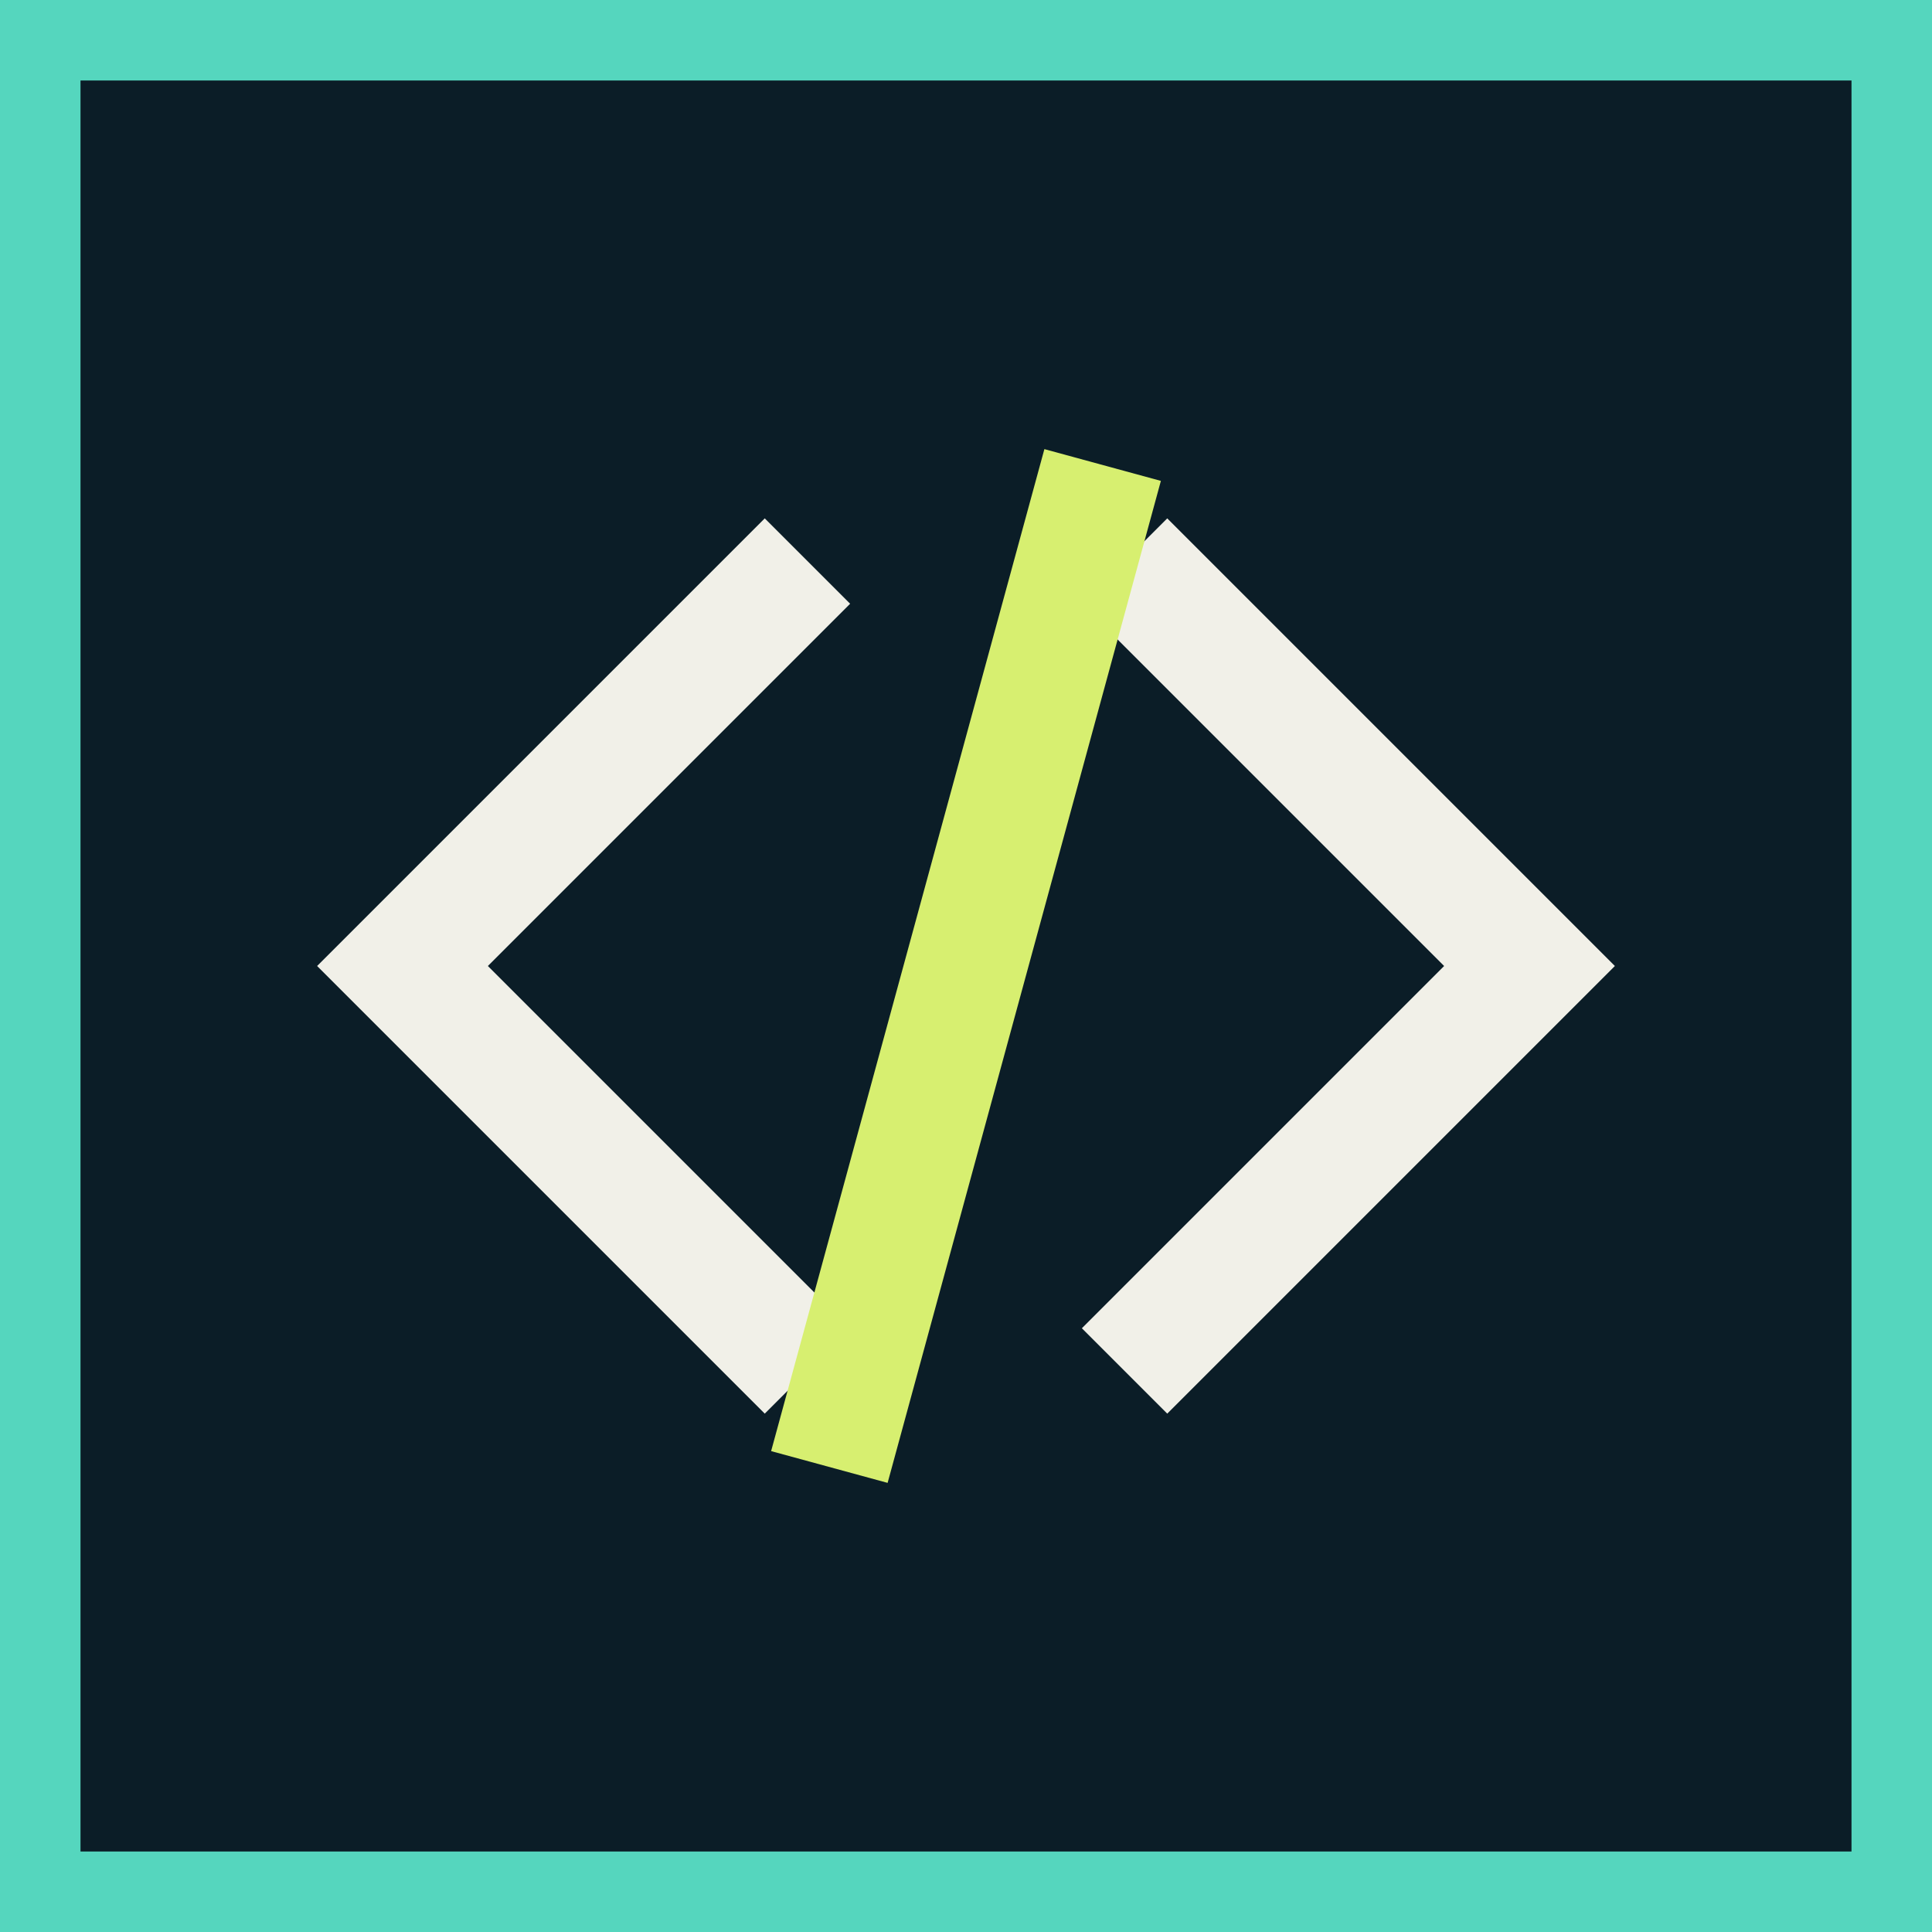
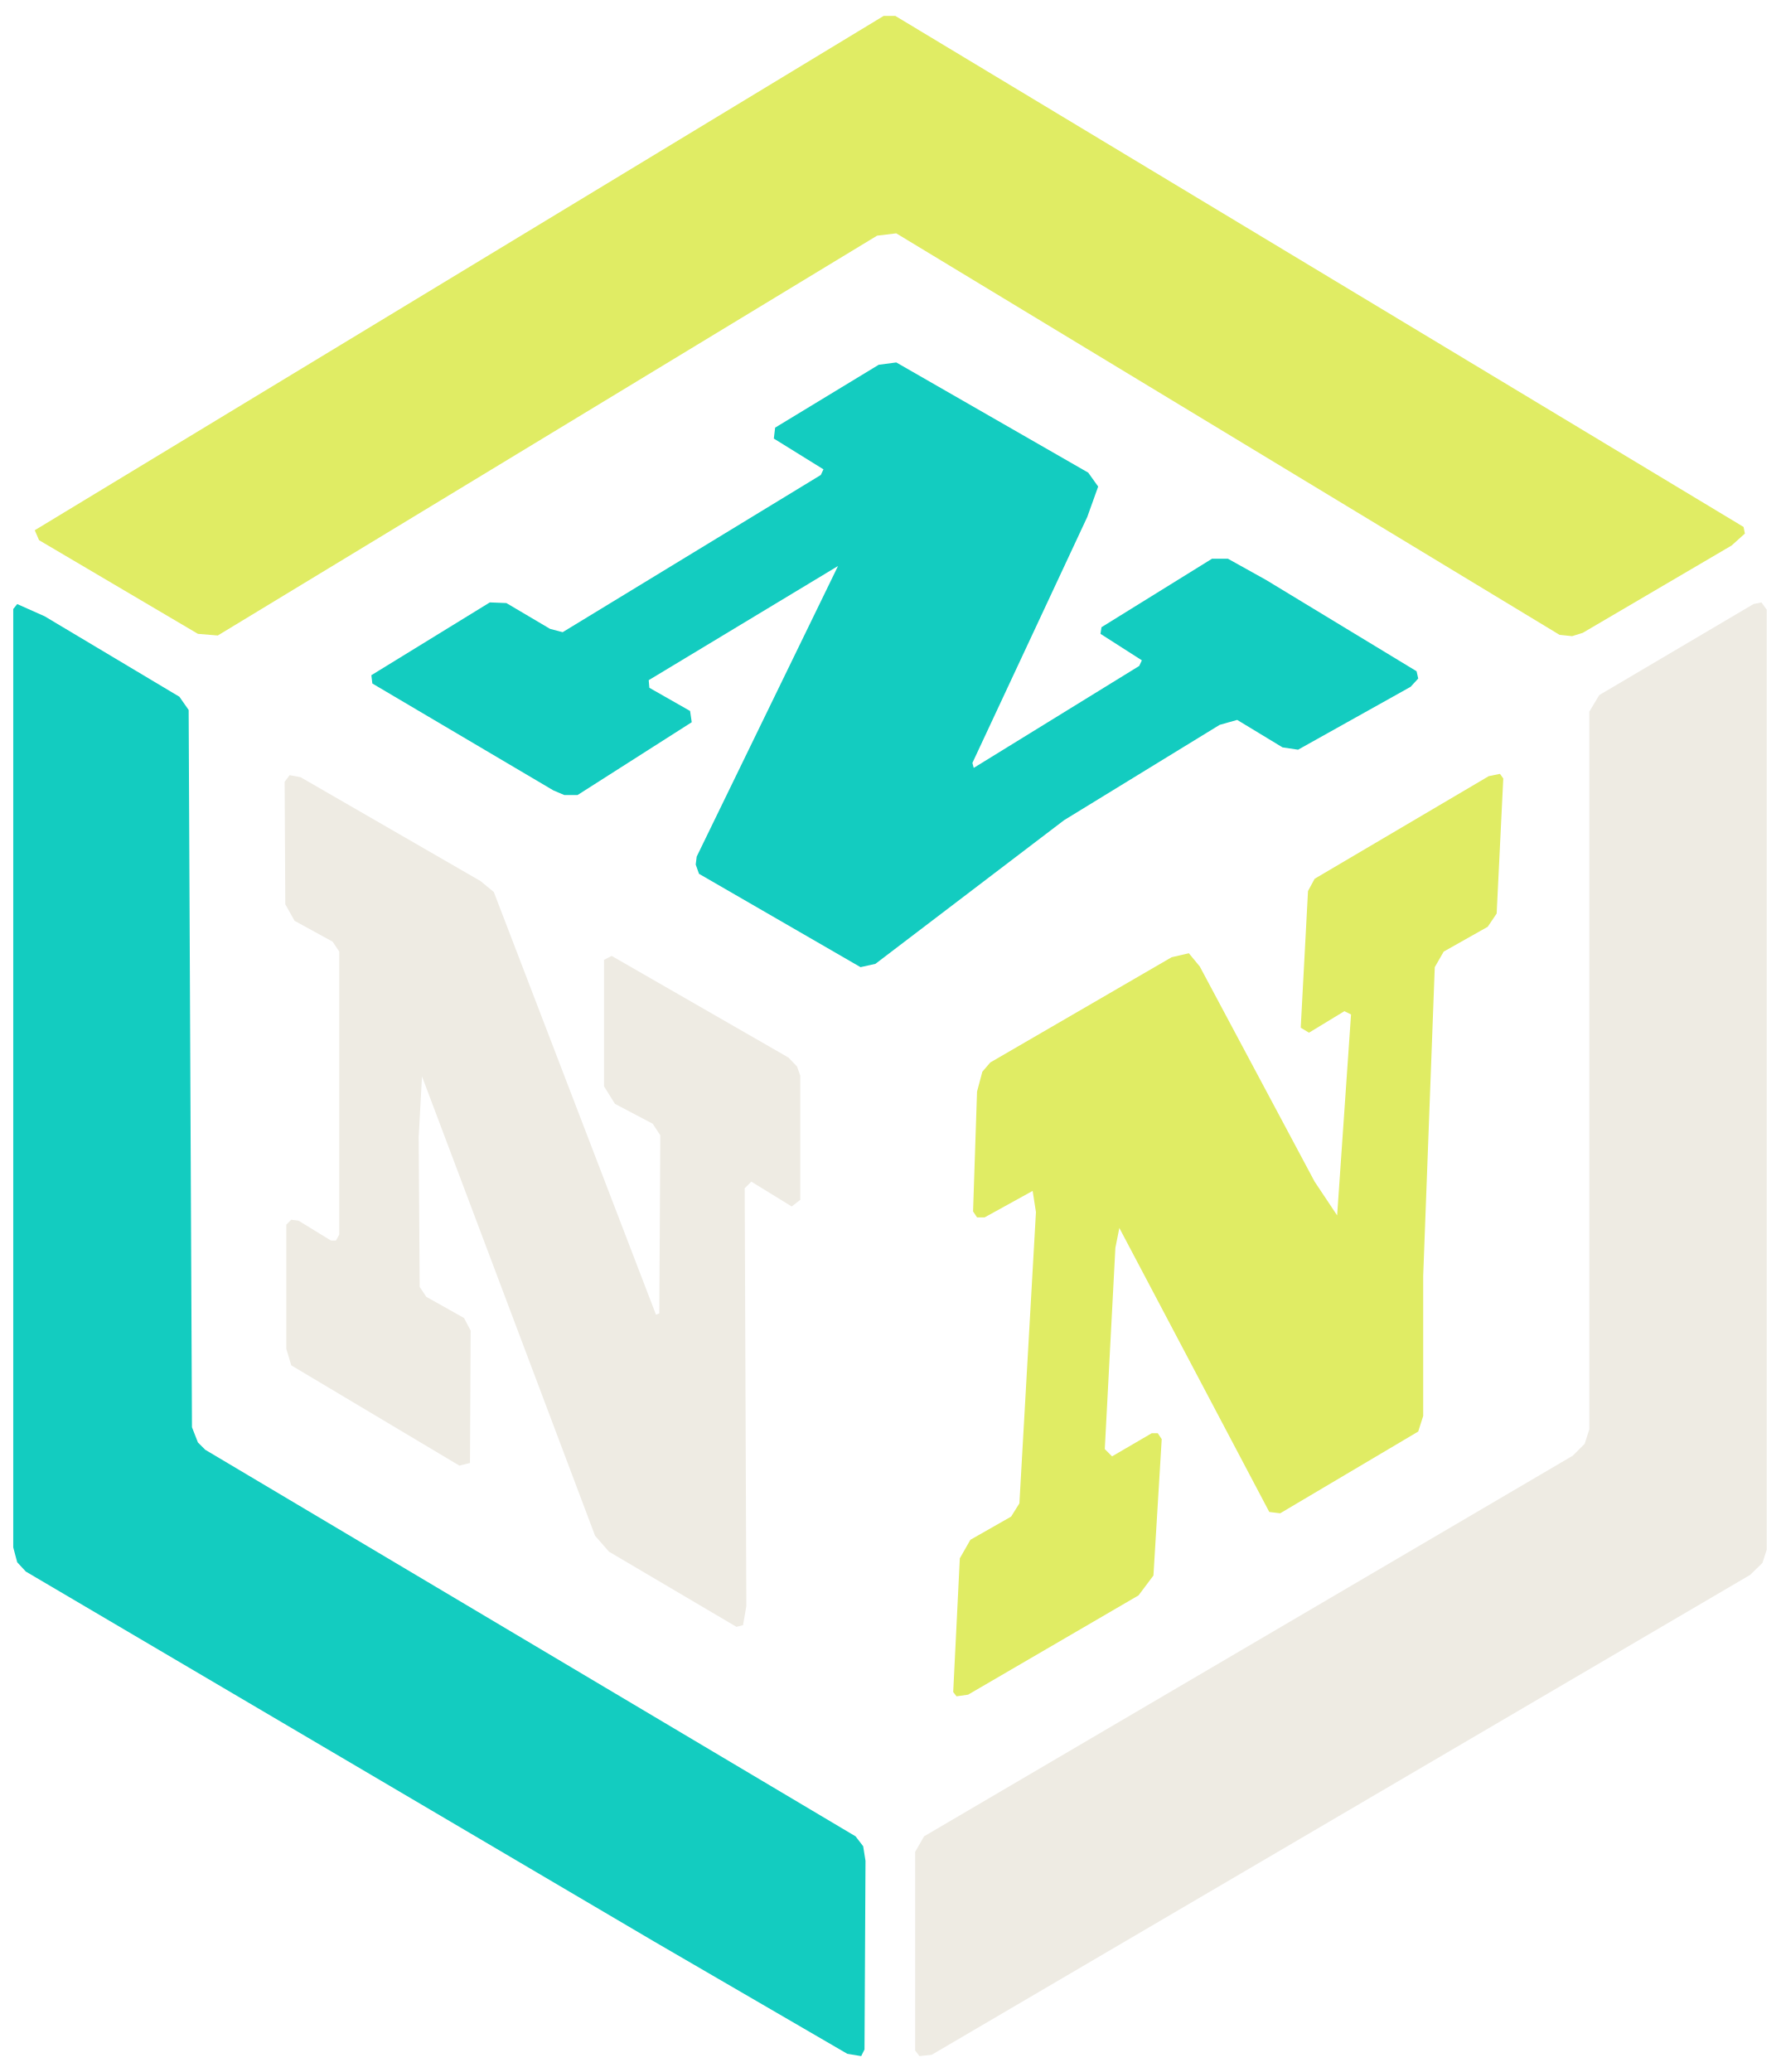
- <svg xmlns="http://www.w3.org/2000/svg" viewBox="0 0 48 48">
-   <rect x="1" y="1" width="46" height="46" fill="#0b1d27" stroke="#55d6be" stroke-width="2" />
-   <path d="m19 15-9 9 9 9m10-18 9 9-9 9" fill="none" stroke="#f1f0e8" stroke-linecap="square" stroke-width="3" />
-   <path d="m27 13-6 22" fill="none" stroke="#d7ef70" stroke-linecap="square" stroke-width="3" />
+ <svg xmlns="http://www.w3.org/2000/svg" viewBox="0 0 538 626">
+   <style>.c{fill:#13ccc0}.l{fill:#e0ec64}.w{fill:#eeebe3}@media (prefers-color-scheme:light){.c{fill:#08a79d}.l{fill:#a2b800}.w{fill:#0b1d27}}</style>
+   <path class="c" d="M5.2 182.5 4 184 4 467.5 5.2 472 7.8 474.8 197.5 586.5 256 620.5 260.2 621.2 261.2 619.2 261.5 562.2 260.8 557.8 258.5 554.8 62 438 59.8 435.8 58 431.2 57 214.5 54.2 210.5 13.5 186.2Z M112.2 204 112.5 206.5 167.2 238.8 170.5 240.2 174.5 240.2 209 218.2 208.5 214.8 196.2 207.8 196 205.5 253.2 171 210.5 258.8 210.2 261.2 211.2 264 260 292.2 264.5 291.2 321.5 247.8 368.5 219 373.8 217.5 387.5 225.8 392.2 226.5 426.2 207.5 428.5 205 428 202.8 382.5 175.2 371 168.8 366.2 168.8 332.8 189.5 332.5 191.5 345 199.5 344.2 201.2 294.2 232 293.8 230.5 328.5 156.2 331.8 147 328.8 142.8 270.8 109.5 265.5 110.2 234.2 129.2 233.8 132.5 248.8 141.8 248 143.5 170 191 166.2 190 153 182.2 148 182Z" />
+   <path class="l" d="M453.2 233.8 449.8 234.5 397.2 265.5 395.2 269.2 393 310.5 395.5 312 406.2 305.5 408.2 306.5 404 367.2 397.2 357 362.5 292 359.2 288 354 289.2 299.2 321 296.8 323.8 295.2 329.8 294 366 295.2 367.8 297.5 367.8 312 359.8 313 366.2 308 454.2 305.5 458.2 293.2 465.2 290 470.8 288 511.2 289 512.5 292.5 512 344 482 348.5 476 351 434.8 349.8 433 348 433 336 440 333.8 437.8 337 377 338.2 371 383.5 456.8 386.8 457.2 428.5 432.5 430 427.8 430 385.5 433.5 292.2 436.2 287.5 449.5 280 452.2 276 454.2 235.2Z M10.5 160.2 11.8 163.2 59.8 191.5 65.8 192 265 71.2 270.8 70.5 471.2 191.8 475 192.2 478.2 191.2 523.2 164.8 527.2 161.2 526.8 159.2 270.5 4.8 267 4.8Z" />
+   <path class="w" d="M87.5 234.2 86 236.2 86.2 273.2 89 278.2 100.5 284.5 102.5 287.5 102.5 373 101.5 374.8 100 374.8 90.2 368.8 88 368.5 86.5 370 86.5 407.5 88 412.5 138.8 442.8 142 442 142.2 402 140.2 398.2 128.8 391.8 126.8 388.8 126.5 343.5 127.5 325.2 179.8 464 184 468.8 222.5 491.5 224.5 491 225.5 485.2 225 359 227 357 239.2 364.5 241.8 362.5 241.8 325 240.8 322.2 238.2 319.5 184.8 288.8 182.5 290 182.5 328.2 185.8 333.5 197.2 339.5 199.5 343 199.2 396.8 198.2 397.2 149.2 269.5 145.2 266.2 90.8 234.8Z M532.2 182 529.8 182.5 483.2 210 480.2 215 480.2 431.8 478.8 436.2 475.2 439.8 279.2 554.8 276.5 559.5 276.5 619.5 277.8 621.2 281.5 620.8 528.8 475.8 532.5 472.2 533.8 468.2 533.8 184.2Z" />
</svg>
